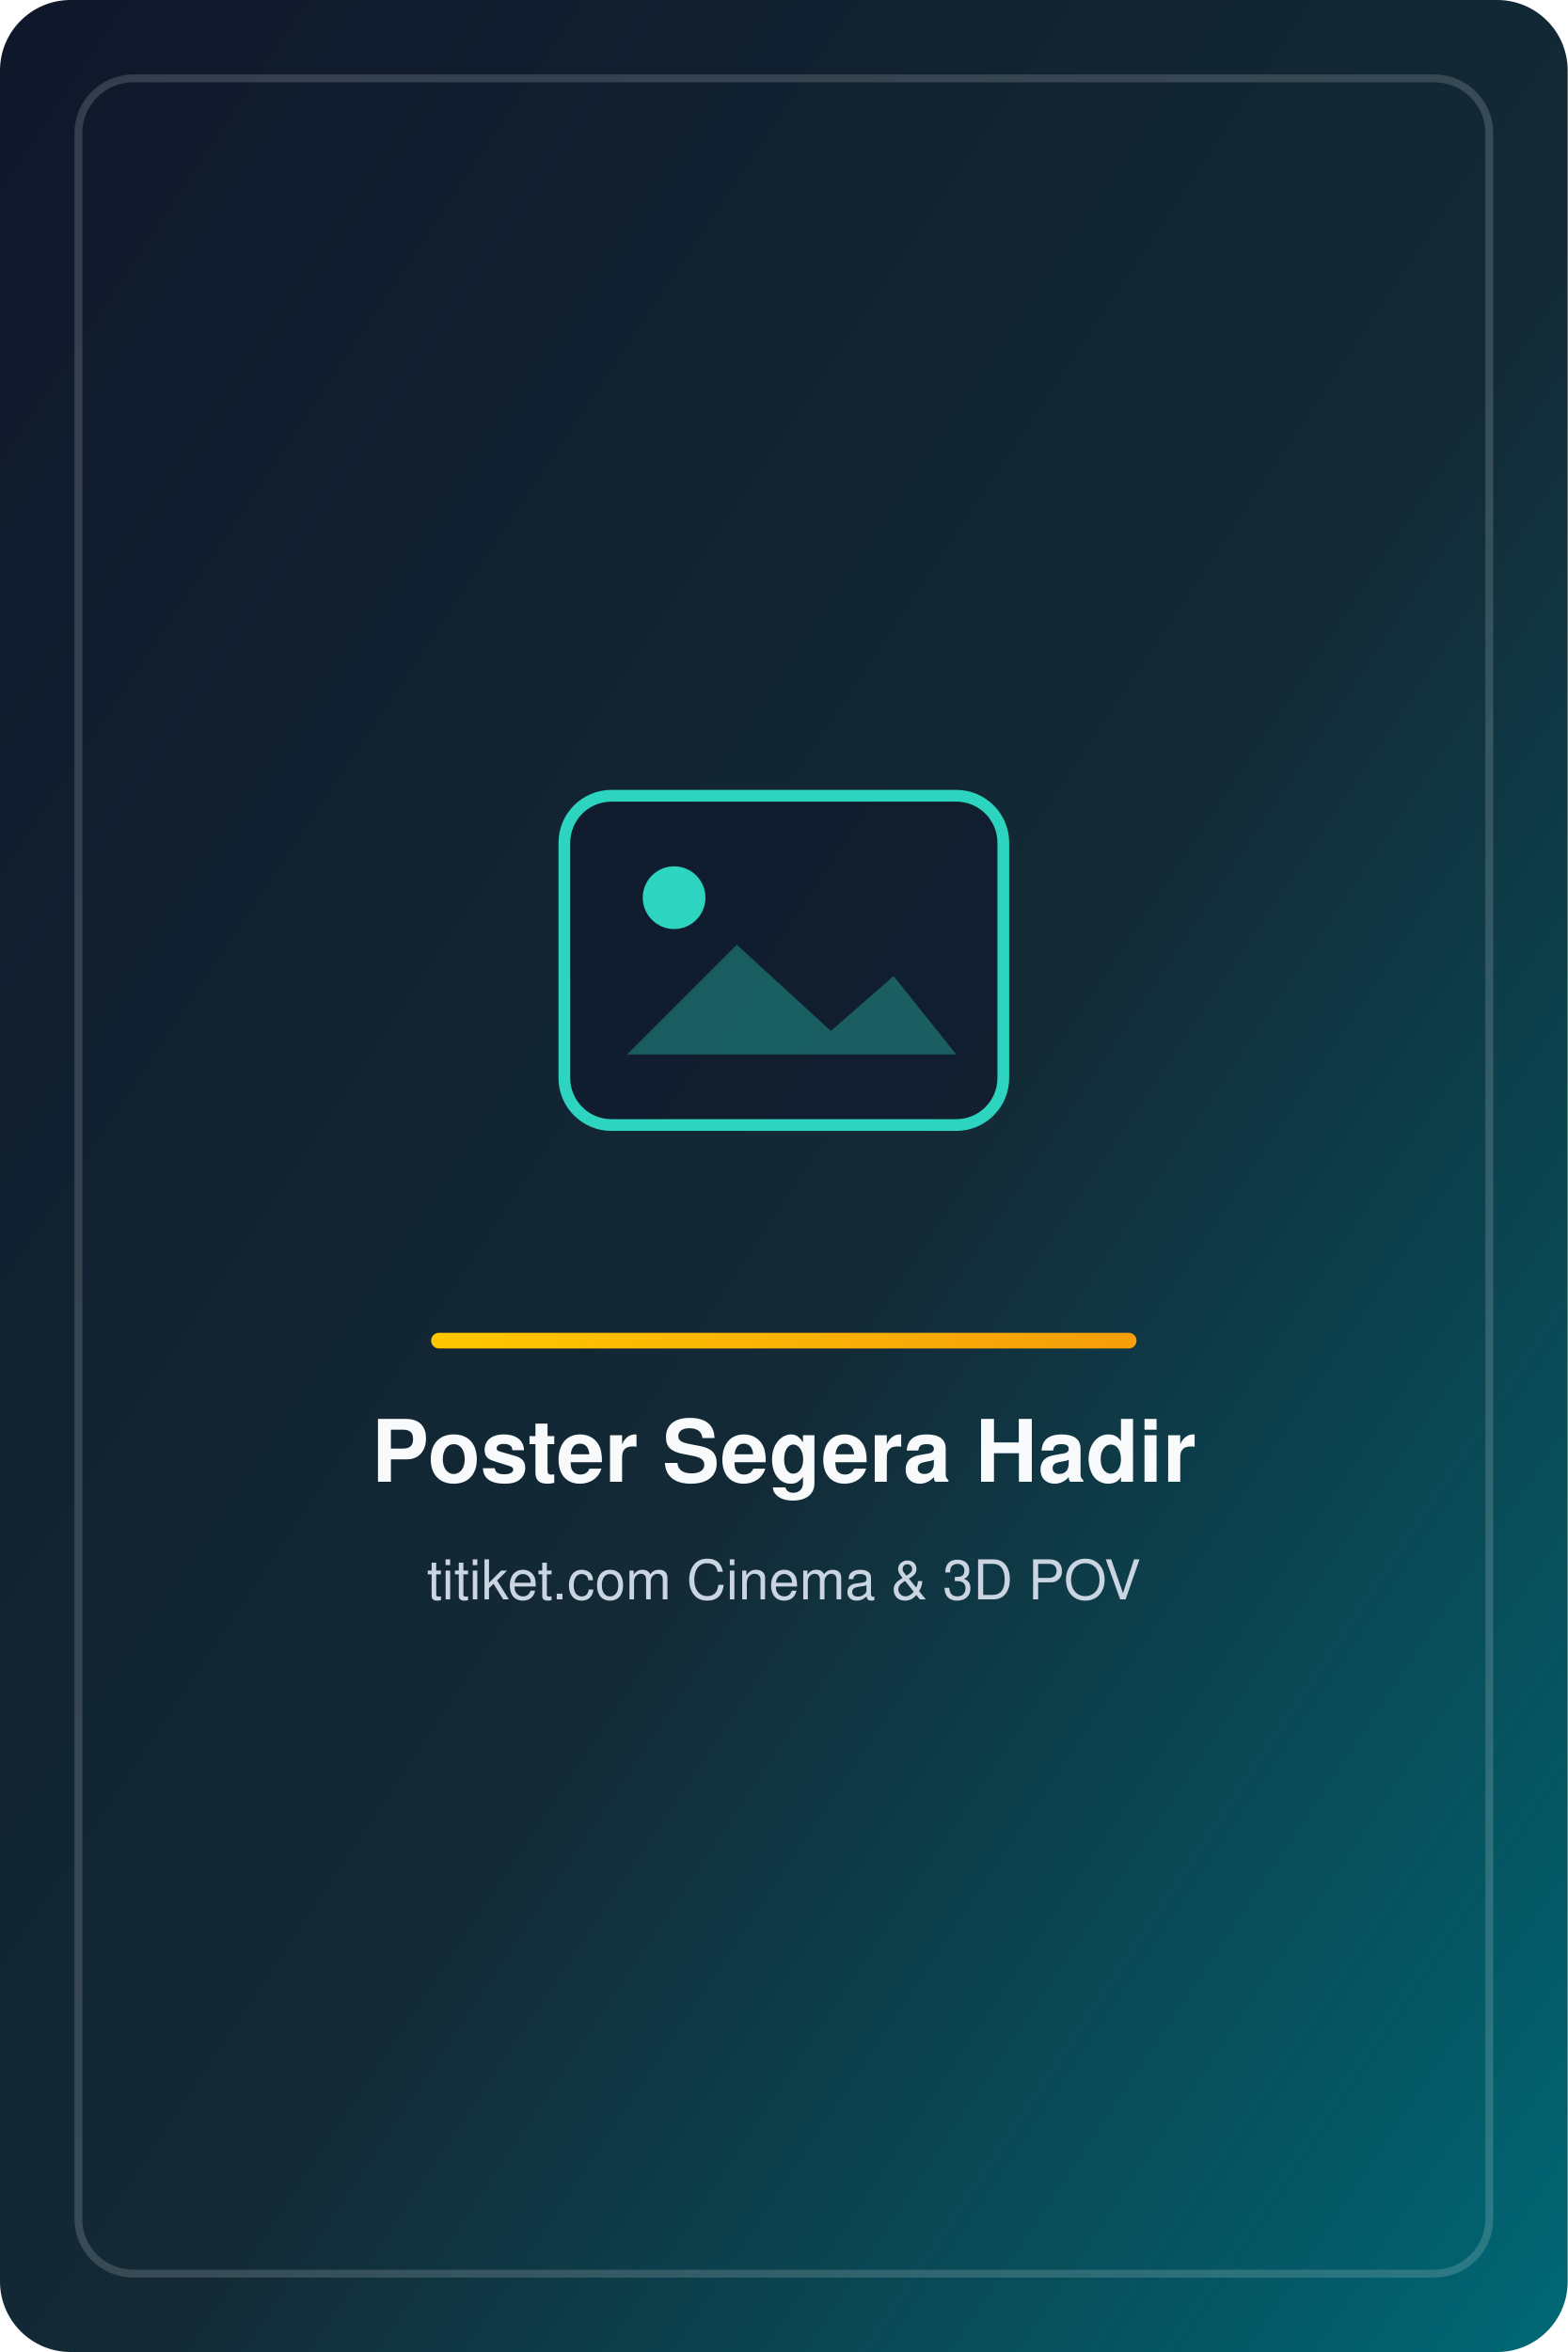
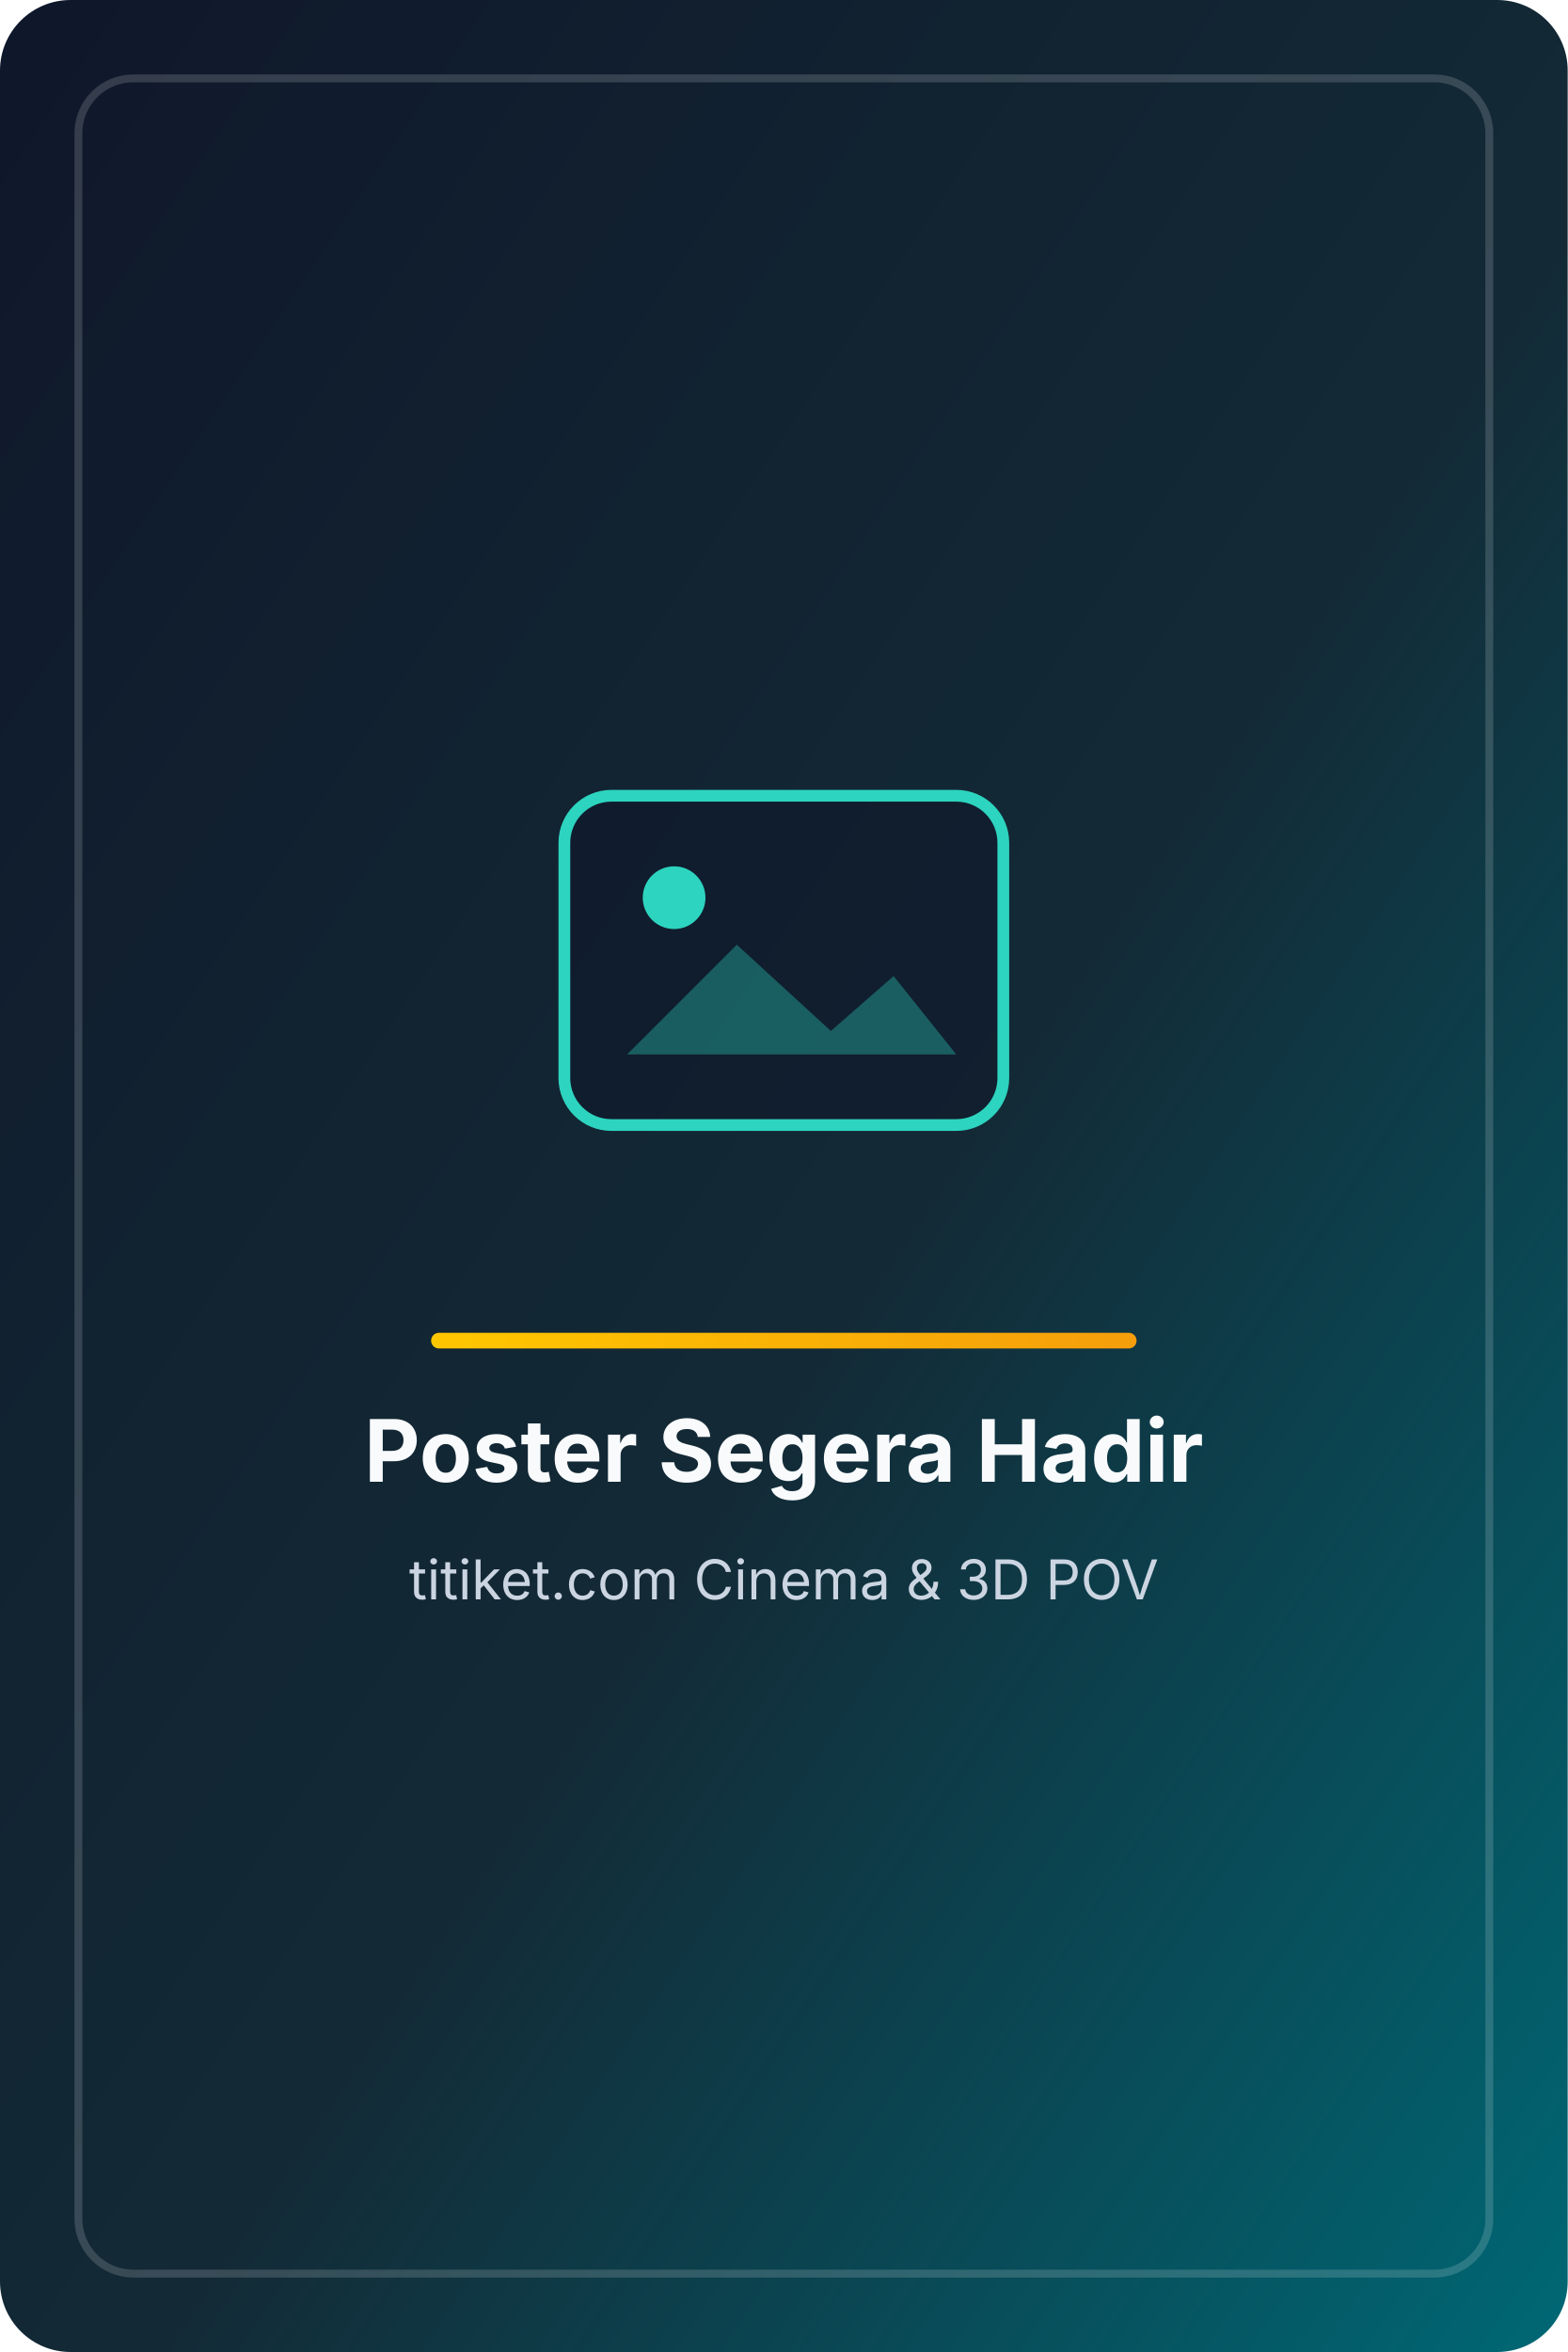
<svg xmlns="http://www.w3.org/2000/svg" viewBox="0 0 400 600" role="img" aria-label="Poster film titiket.com">
  <defs>
    <linearGradient id="bg" x1="0" y1="0" x2="1" y2="1">
      <stop offset="0%" stop-color="#0F172A" />
      <stop offset="55%" stop-color="#132A36" />
      <stop offset="100%" stop-color="#006875" />
    </linearGradient>
    <linearGradient id="accent" x1="0" y1="0" x2="1" y2="0">
      <stop offset="0%" stop-color="#FFC700" />
      <stop offset="100%" stop-color="#F59E0B" />
    </linearGradient>
  </defs>
  <rect width="400" height="600" rx="18" fill="url(#bg)" />
  <rect x="20" y="20" width="360" height="560" rx="14" fill="none" stroke="rgba(255,255,255,0.16)" stroke-width="2" />
  <g transform="translate(200 245)" fill="none" stroke="#94A3B8" stroke-width="3">
    <rect x="-56" y="-42" width="112" height="84" rx="12" fill="rgba(15,23,42,0.55)" stroke="#2DD4BF" />
    <circle cx="-28" cy="-16" r="8" fill="#2DD4BF" stroke="none" />
    <path d="M-40 24 L-12 -4 L12 18 L28 4 L44 24 Z" fill="rgba(45,212,191,0.35)" stroke="none" />
  </g>
  <rect x="110" y="340" width="180" height="4" rx="2" fill="url(#accent)" />
-   <text x="200" y="378" text-anchor="middle" fill="#F8FAFC" font-family="Helvetica Neue, Helvetica, Arial, sans-serif" font-size="22" font-weight="700">Poster Segera Hadir</text>
-   <text x="200" y="408" text-anchor="middle" fill="#CBD5E1" font-family="Helvetica Neue, Helvetica, Arial, sans-serif" font-size="14">titiket.com Cinema &amp; 3D POV</text>
+   <text x="200" y="378" text-anchor="middle" fill="#F8FAFC" font-family="-apple-system, BlinkMacSystemFont, 'SF Pro Display', 'SF Pro Text', system-ui, sans-serif" font-size="22" font-weight="700">Poster Segera Hadir</text>
+   <text x="200" y="408" text-anchor="middle" fill="#CBD5E1" font-family="-apple-system, BlinkMacSystemFont, 'SF Pro Display', 'SF Pro Text', system-ui, sans-serif" font-size="14">titiket.com Cinema &amp; 3D POV</text>
</svg>
